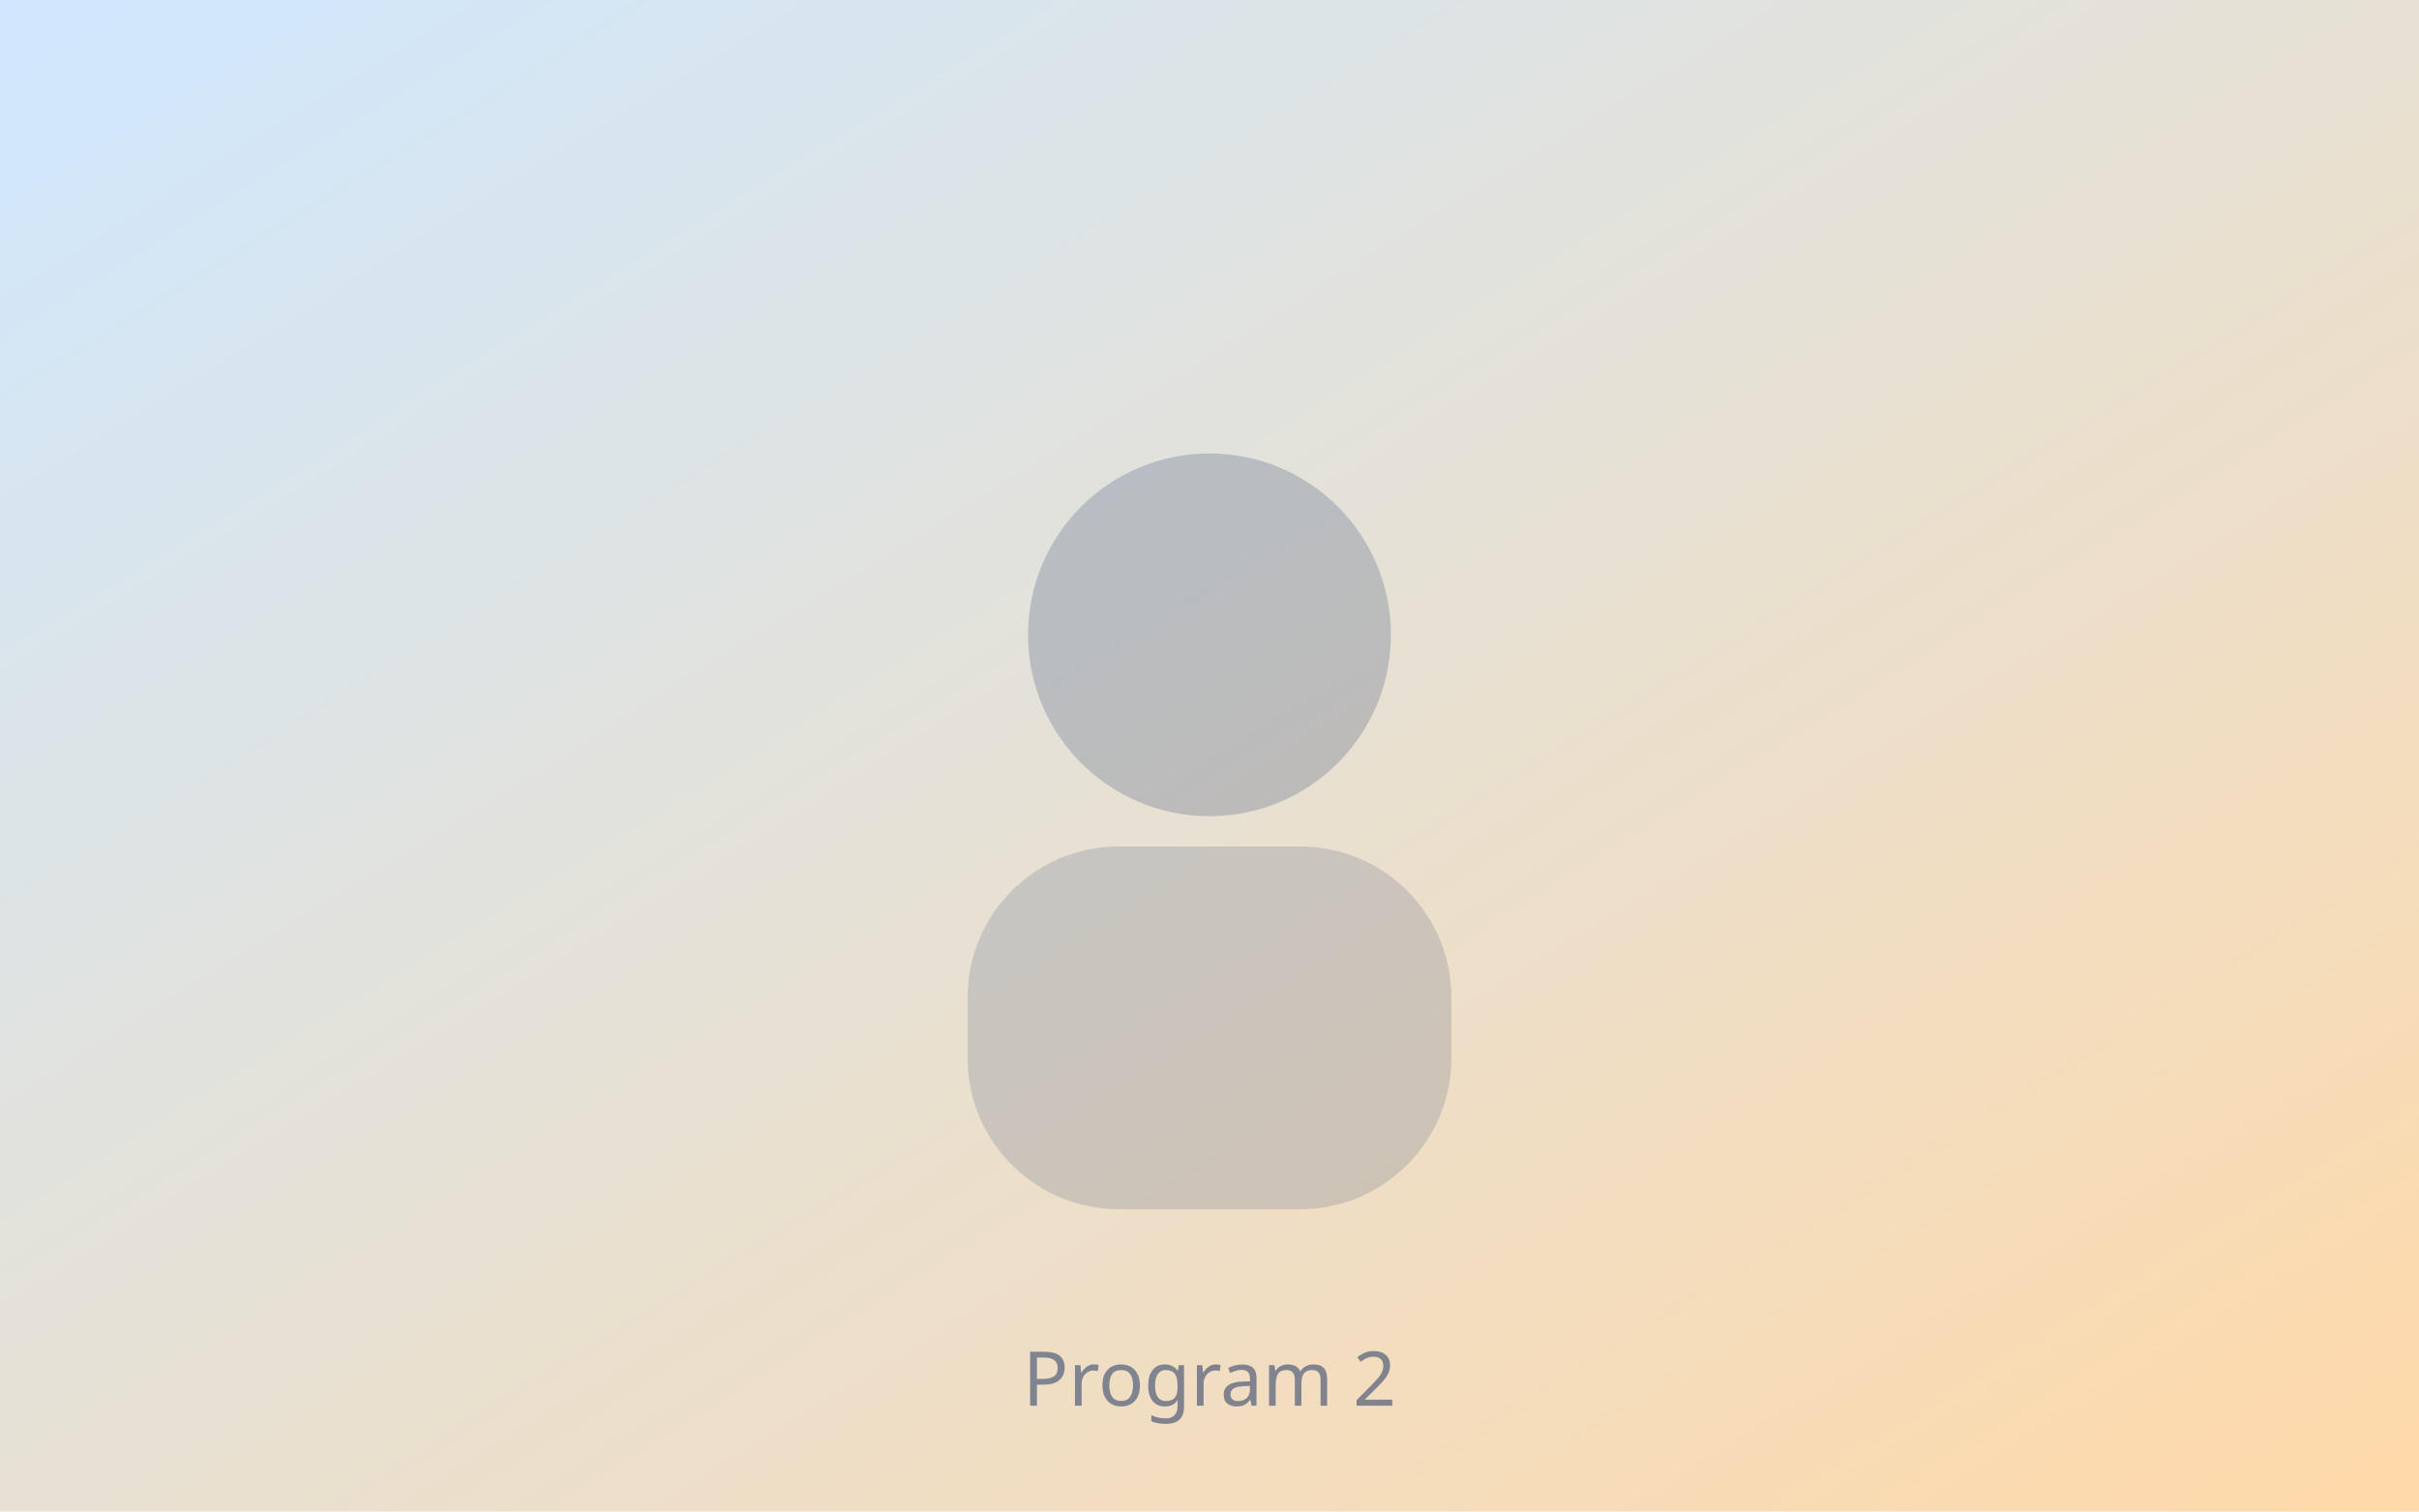
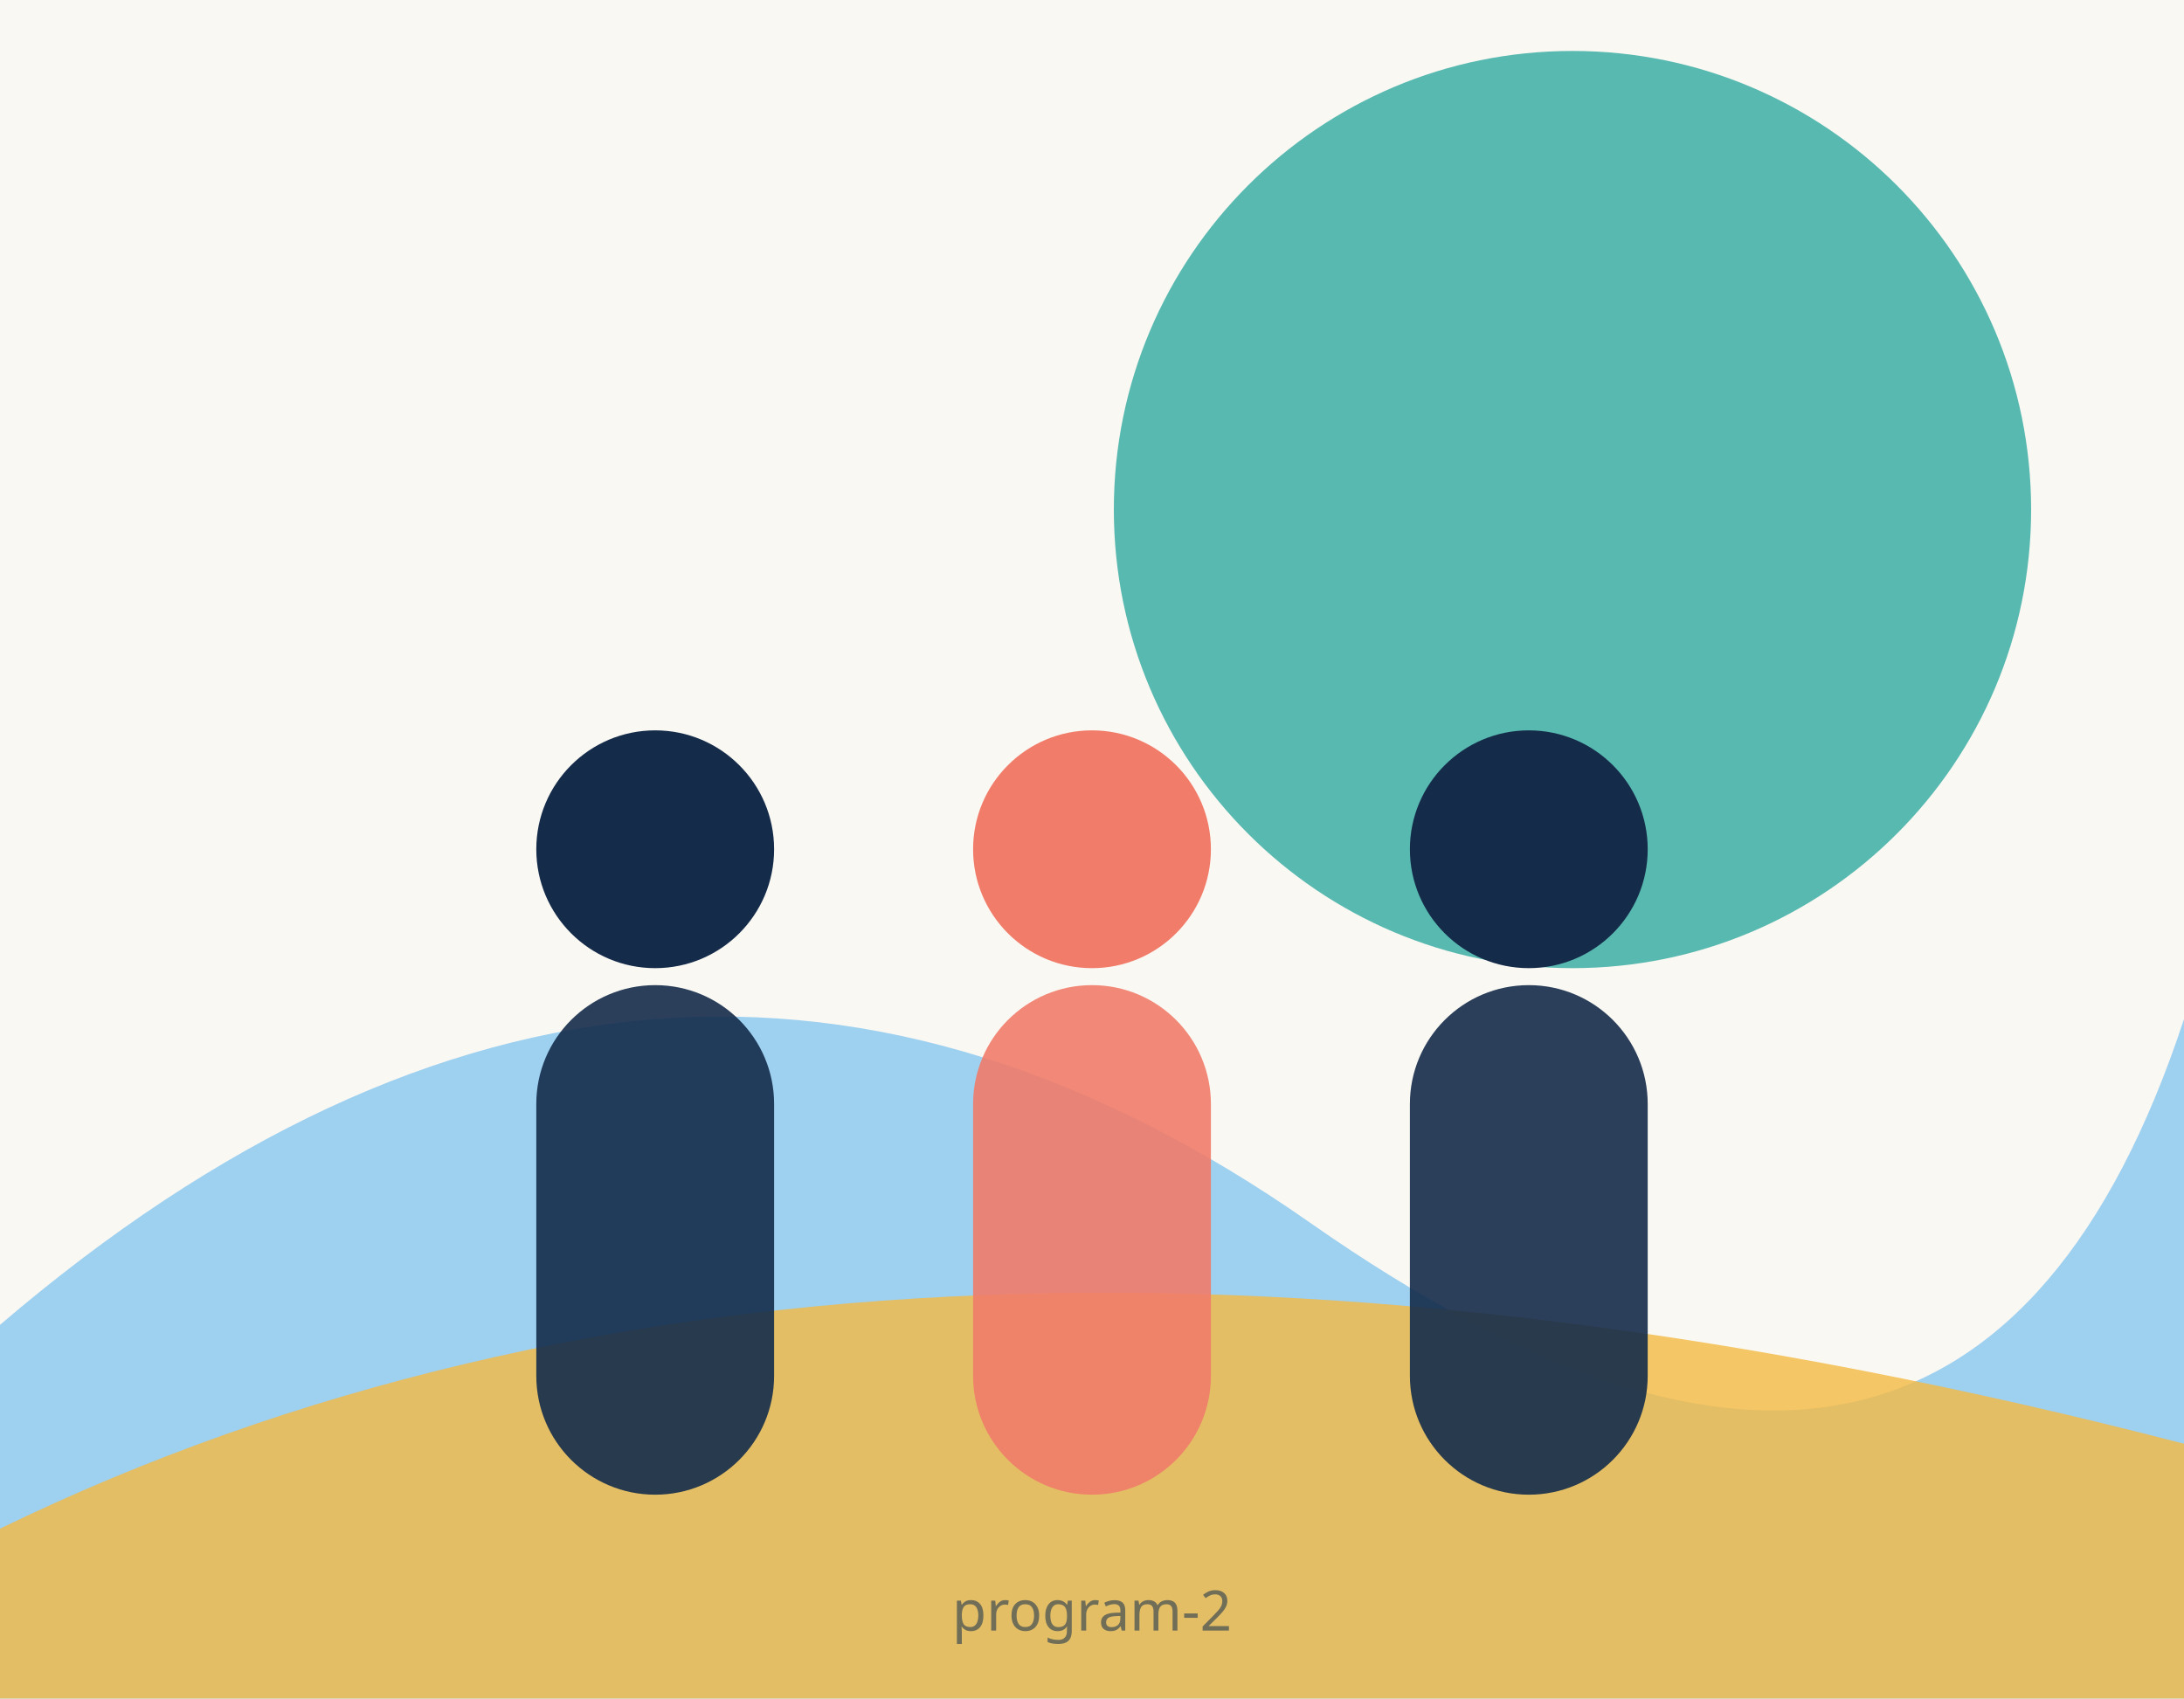
- <svg xmlns="http://www.w3.org/2000/svg" viewBox="0 0 800 500">
-   <defs>
-     <linearGradient id="g" x1="0" y1="0" x2="1" y2="1">
-       <stop offset="0" stop-color="#CFE8FF" />
-       <stop offset="1" stop-color="#FFD9A8" />
-     </linearGradient>
-   </defs>
-   <rect width="800" height="500" fill="url(#g)" />
-   <circle cx="400" cy="210" r="60" fill="#0F2A5C" opacity=".2" />
-   <rect x="320" y="280" width="160" height="120" rx="50" fill="#0F2A5C" opacity=".15" />
-   <text x="400.0" y="465" text-anchor="middle" font-family="sans-serif" font-size="25" fill="#0F2A5C" opacity=".5">Program 2</text>
+ <svg xmlns="http://www.w3.org/2000/svg" viewBox="0 0 900 700">
+   <rect width="900" height="700" fill="#FAF8F3" />
+   <circle cx="648.0" cy="210.0" r="189.0" fill="#58B9B0" />
+   <path d="M0 546.0 Q270.0 315.0 540.0 504.0 T900 420.0 V700 H0Z" fill="#8EC9F0" opacity=".85" />
+   <path d="M0 630.0 Q360.0 455.0 900 595.0 V700 H0Z" fill="#F4B942" opacity=".8" />
+   <circle cx="270.0" cy="350.0" r="49" fill="#142B4A" />
+   <rect x="221.0" y="406.0" width="98" height="210.0" rx="49" fill="#142B4A" opacity=".9" />
+   <circle cx="450.0" cy="350.0" r="49" fill="#F17C69" />
+   <rect x="401.0" y="406.0" width="98" height="210.0" rx="49" fill="#F17C69" opacity=".9" />
+   <circle cx="630.0" cy="350.0" r="49" fill="#142B4A" />
+   <rect x="581.0" y="406.0" width="98" height="210.0" rx="49" fill="#142B4A" opacity=".9" />
+   <text x="450.0" y="672.0" text-anchor="middle" font-family="sans-serif" font-size="23" fill="#142B4A" opacity=".55">program-2</text>
</svg>
